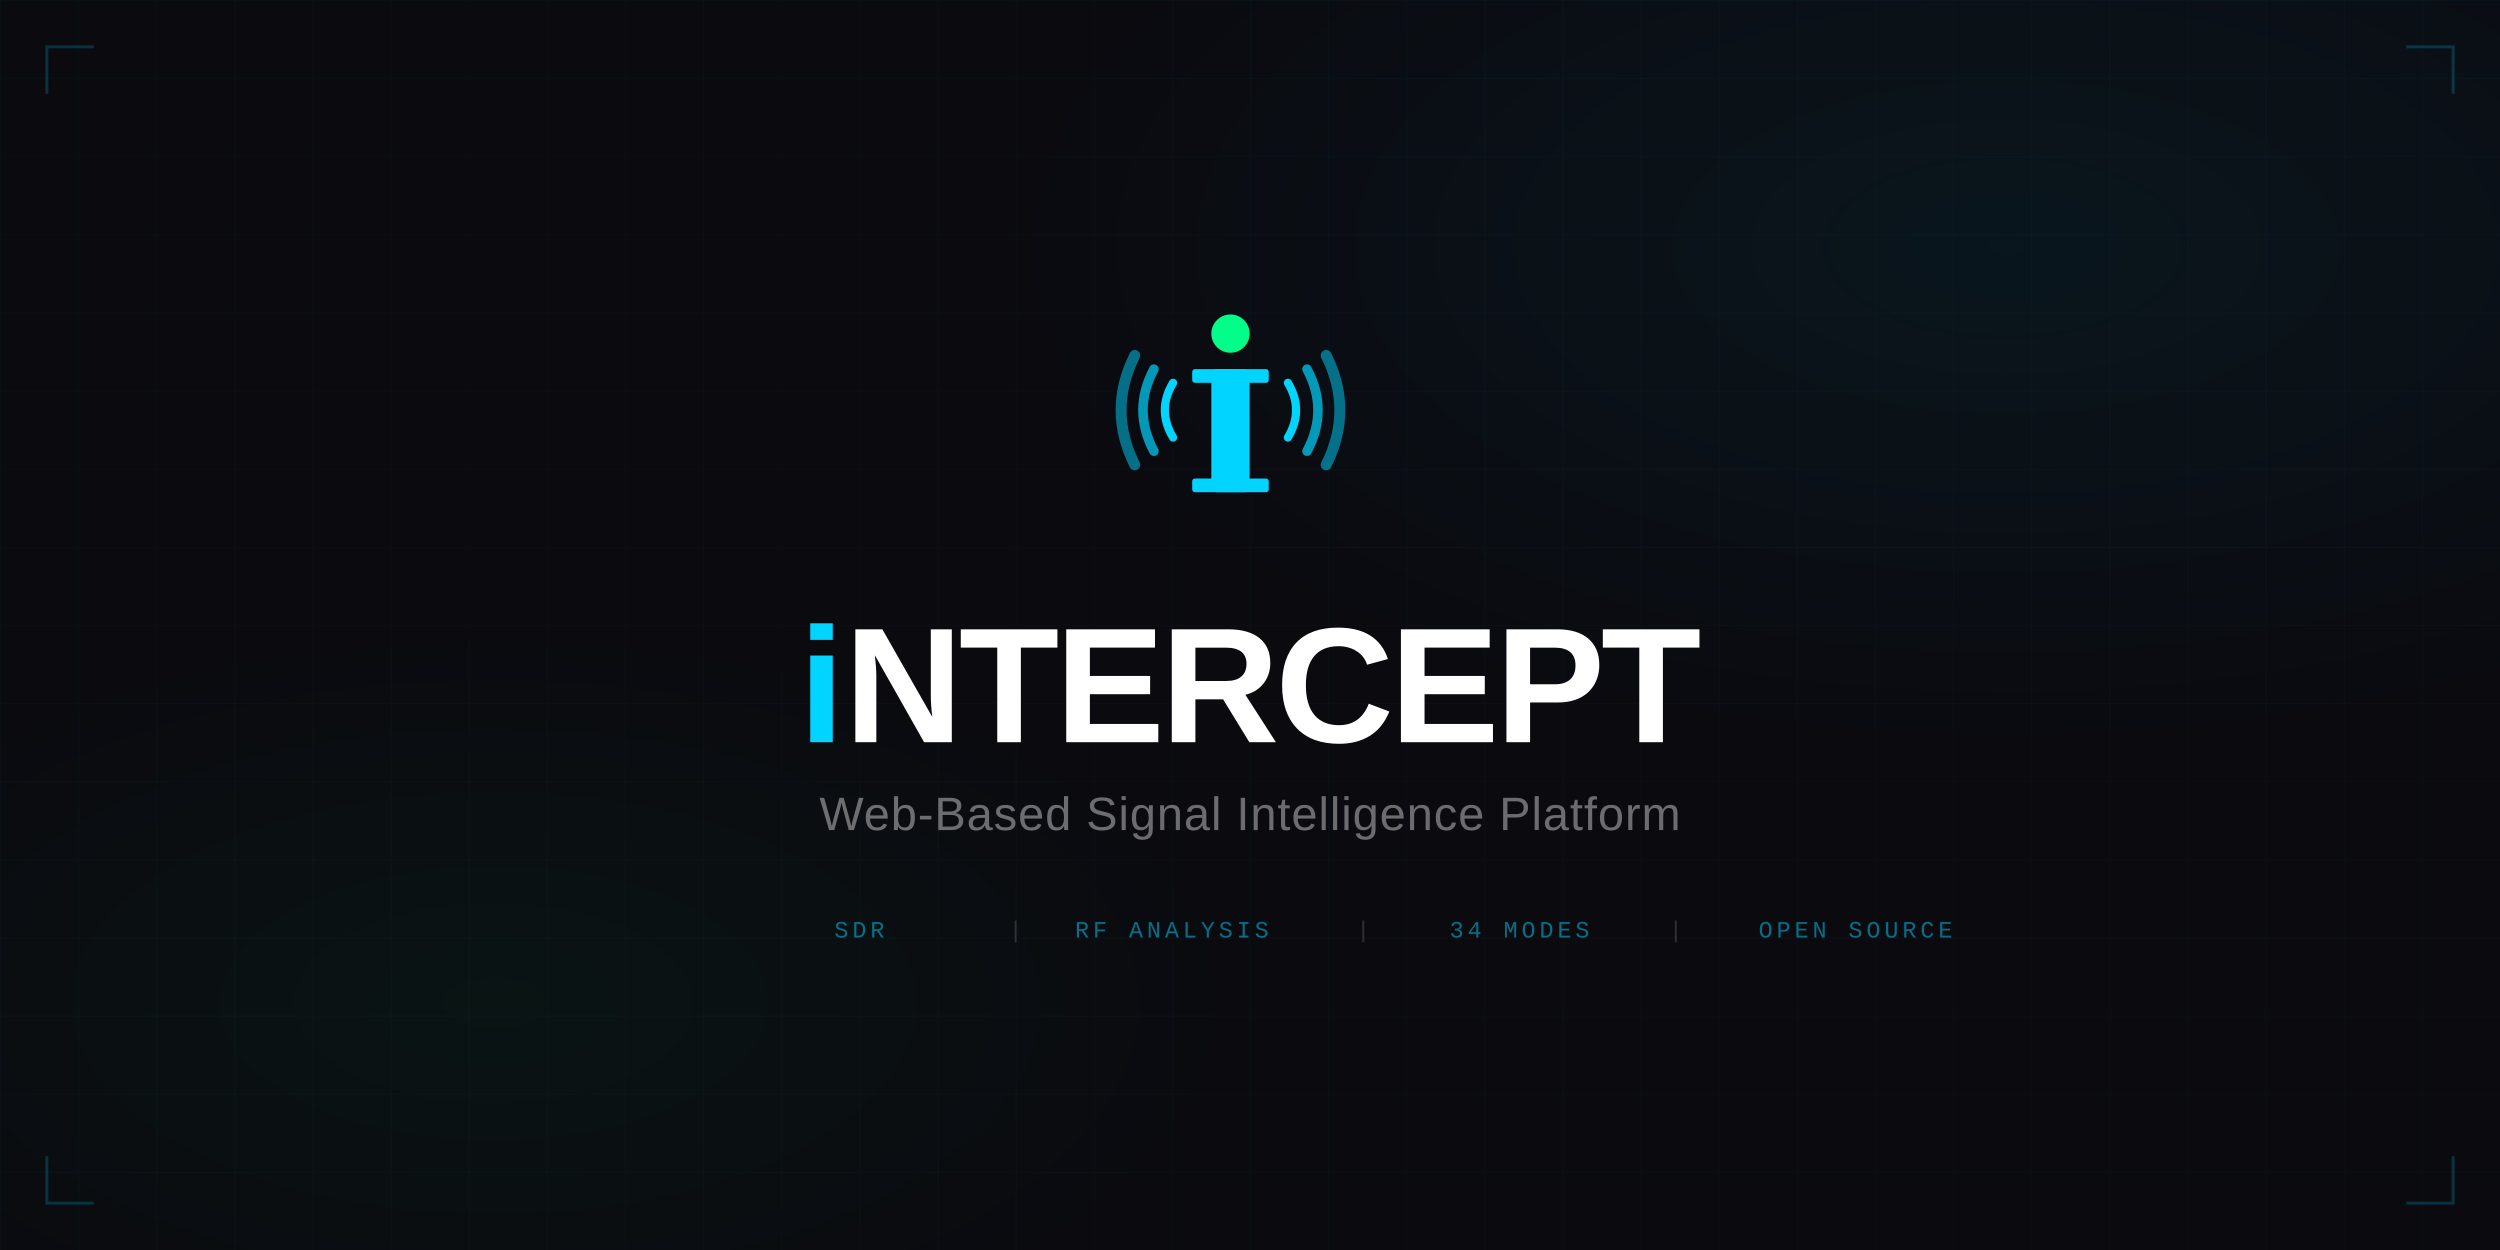
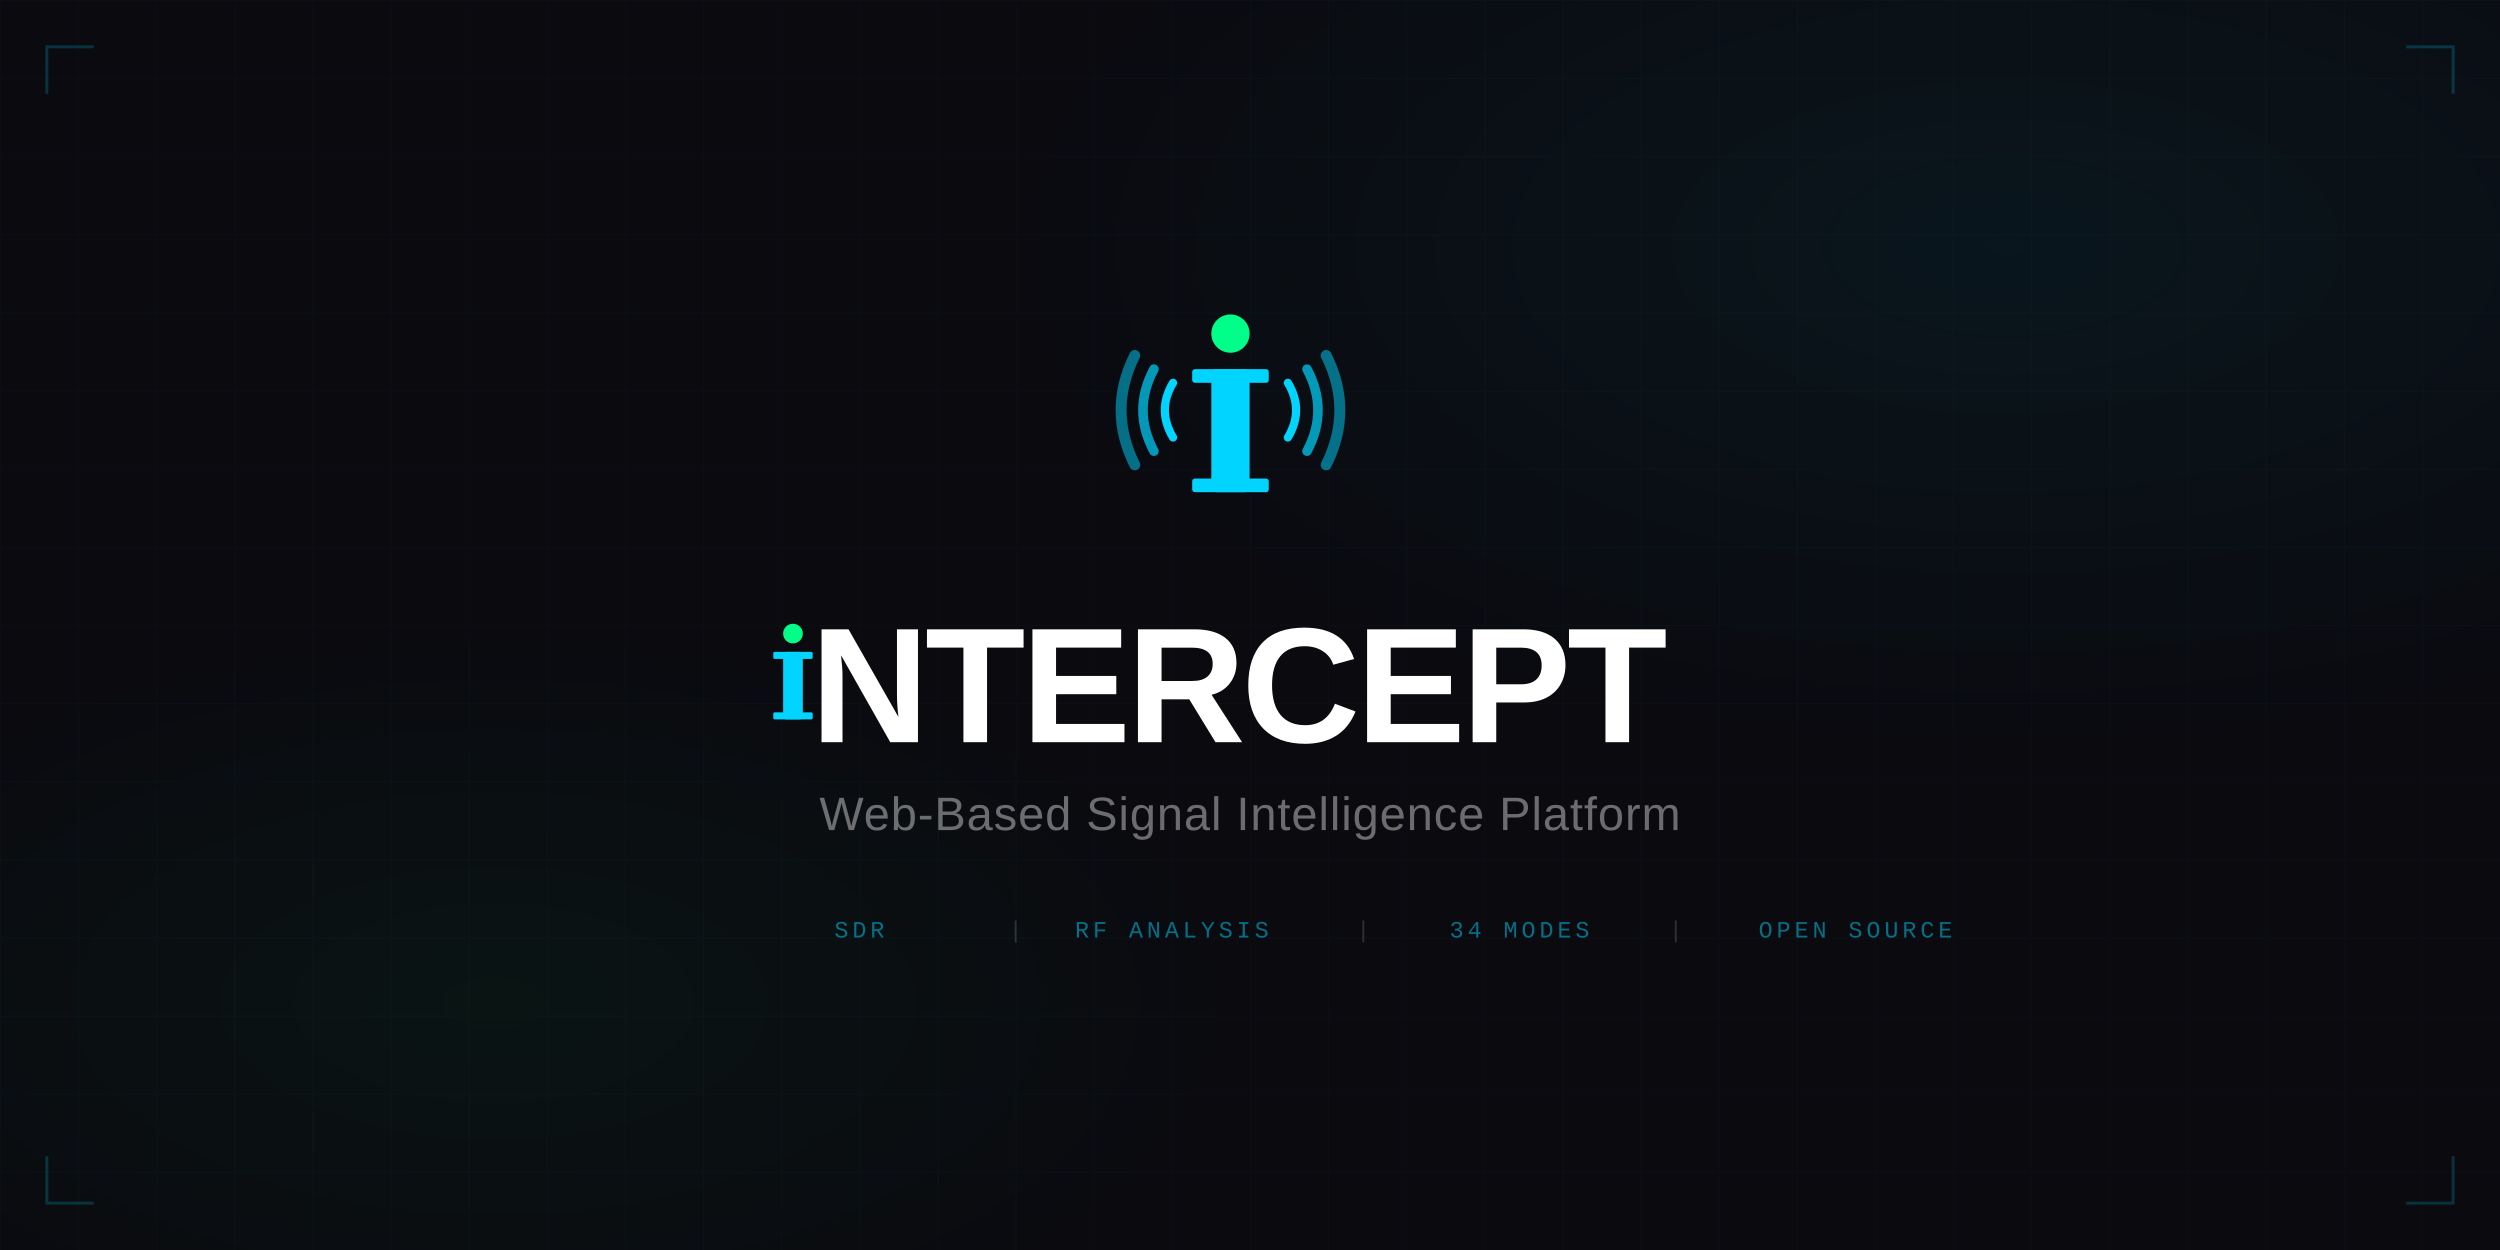
<svg xmlns="http://www.w3.org/2000/svg" viewBox="0 0 1280 640" width="1280" height="640">
  <defs>
    <pattern id="grid" width="40" height="40" patternUnits="userSpaceOnUse">
      <path d="M 40 0 L 0 0 0 40" fill="none" stroke="rgba(0,212,255,0.025)" stroke-width="1" />
    </pattern>
    <radialGradient id="glow1" cx="80%" cy="20%" r="40%">
      <stop offset="0%" stop-color="#00d4ff" stop-opacity="0.06" />
      <stop offset="100%" stop-color="#00d4ff" stop-opacity="0" />
    </radialGradient>
    <radialGradient id="glow2" cx="20%" cy="80%" r="30%">
      <stop offset="0%" stop-color="#00ff88" stop-opacity="0.04" />
      <stop offset="100%" stop-color="#00ff88" stop-opacity="0" />
    </radialGradient>
  </defs>
  <rect width="1280" height="640" fill="#0a0a0f" />
  <rect width="1280" height="640" fill="url(#grid)" />
  <rect width="1280" height="640" fill="url(#glow1)" />
  <rect width="1280" height="640" fill="url(#glow2)" />
  <g stroke="rgba(0,212,255,0.2)" stroke-width="1.5" fill="none">
    <polyline points="24,48 24,24 48,24" />
    <polyline points="1232,24 1256,24 1256,48" />
    <polyline points="24,592 24,616 48,616" />
    <polyline points="1232,616 1256,616 1256,592" />
  </g>
  <g transform="translate(560, 140) scale(1.4)">
    <path d="M15 30 Q5 50, 15 70" stroke="#00d4ff" stroke-width="4" fill="none" stroke-linecap="round" opacity="0.5" />
    <path d="M22 35 Q14 50, 22 65" stroke="#00d4ff" stroke-width="3.5" fill="none" stroke-linecap="round" opacity="0.7" />
    <path d="M29 40 Q23 50, 29 60" stroke="#00d4ff" stroke-width="3" fill="none" stroke-linecap="round" />
    <path d="M85 30 Q95 50, 85 70" stroke="#00d4ff" stroke-width="4" fill="none" stroke-linecap="round" opacity="0.5" />
    <path d="M78 35 Q86 50, 78 65" stroke="#00d4ff" stroke-width="3.5" fill="none" stroke-linecap="round" opacity="0.7" />
    <path d="M71 40 Q77 50, 71 60" stroke="#00d4ff" stroke-width="3" fill="none" stroke-linecap="round" />
    <circle cx="50" cy="22" r="7" fill="#00ff88" />
    <rect x="43" y="35" width="14" height="45" rx="2" fill="#00d4ff" />
    <rect x="36" y="35" width="28" height="5" rx="1" fill="#00d4ff" />
    <rect x="36" y="75" width="28" height="5" rx="1" fill="#00d4ff" />
  </g>
-   <text x="640" y="380" text-anchor="middle" font-family="'Segoe UI','Helvetica Neue',Arial,sans-serif" font-size="84" font-weight="800" letter-spacing="-2" fill="white">
-     <tspan fill="#00d4ff">i</tspan>NTERCEPT
-   </text>
+   <g transform="translate(370, 310) scale(0.72)">
+     <circle cx="50" cy="20" r="7" fill="#00ff88" />
+     <rect x="43" y="33" width="14" height="48" rx="2" fill="#00d4ff" />
+     <rect x="36" y="33" width="28" height="5" rx="1" fill="#00d4ff" />
+     <rect x="36" y="76" width="28" height="5" rx="1" fill="#00d4ff" />
+   </g>
+   <text x="415" y="380" font-family="'Segoe UI','Helvetica Neue',Arial,sans-serif" font-size="84" font-weight="800" letter-spacing="-2" fill="white">NTERCEPT</text>
  <text x="640" y="425" text-anchor="middle" font-family="'Segoe UI','Helvetica Neue',Arial,sans-serif" font-size="24" font-weight="300" fill="rgba(255,255,255,0.4)" letter-spacing="0.5">
    Web-Based Signal Intelligence Platform
  </text>
  <g font-family="'Courier New',monospace" font-size="12" fill="rgba(0,212,255,0.5)" letter-spacing="2">
    <text x="440" y="480" text-anchor="middle">SDR</text>
    <text x="520" y="480" text-anchor="middle" fill="rgba(255,255,255,0.15)">|</text>
    <text x="600" y="480" text-anchor="middle">RF ANALYSIS</text>
    <text x="698" y="480" text-anchor="middle" fill="rgba(255,255,255,0.15)">|</text>
    <text x="778" y="480" text-anchor="middle">34 MODES</text>
    <text x="858" y="480" text-anchor="middle" fill="rgba(255,255,255,0.15)">|</text>
    <text x="950" y="480" text-anchor="middle">OPEN SOURCE</text>
  </g>
</svg>
